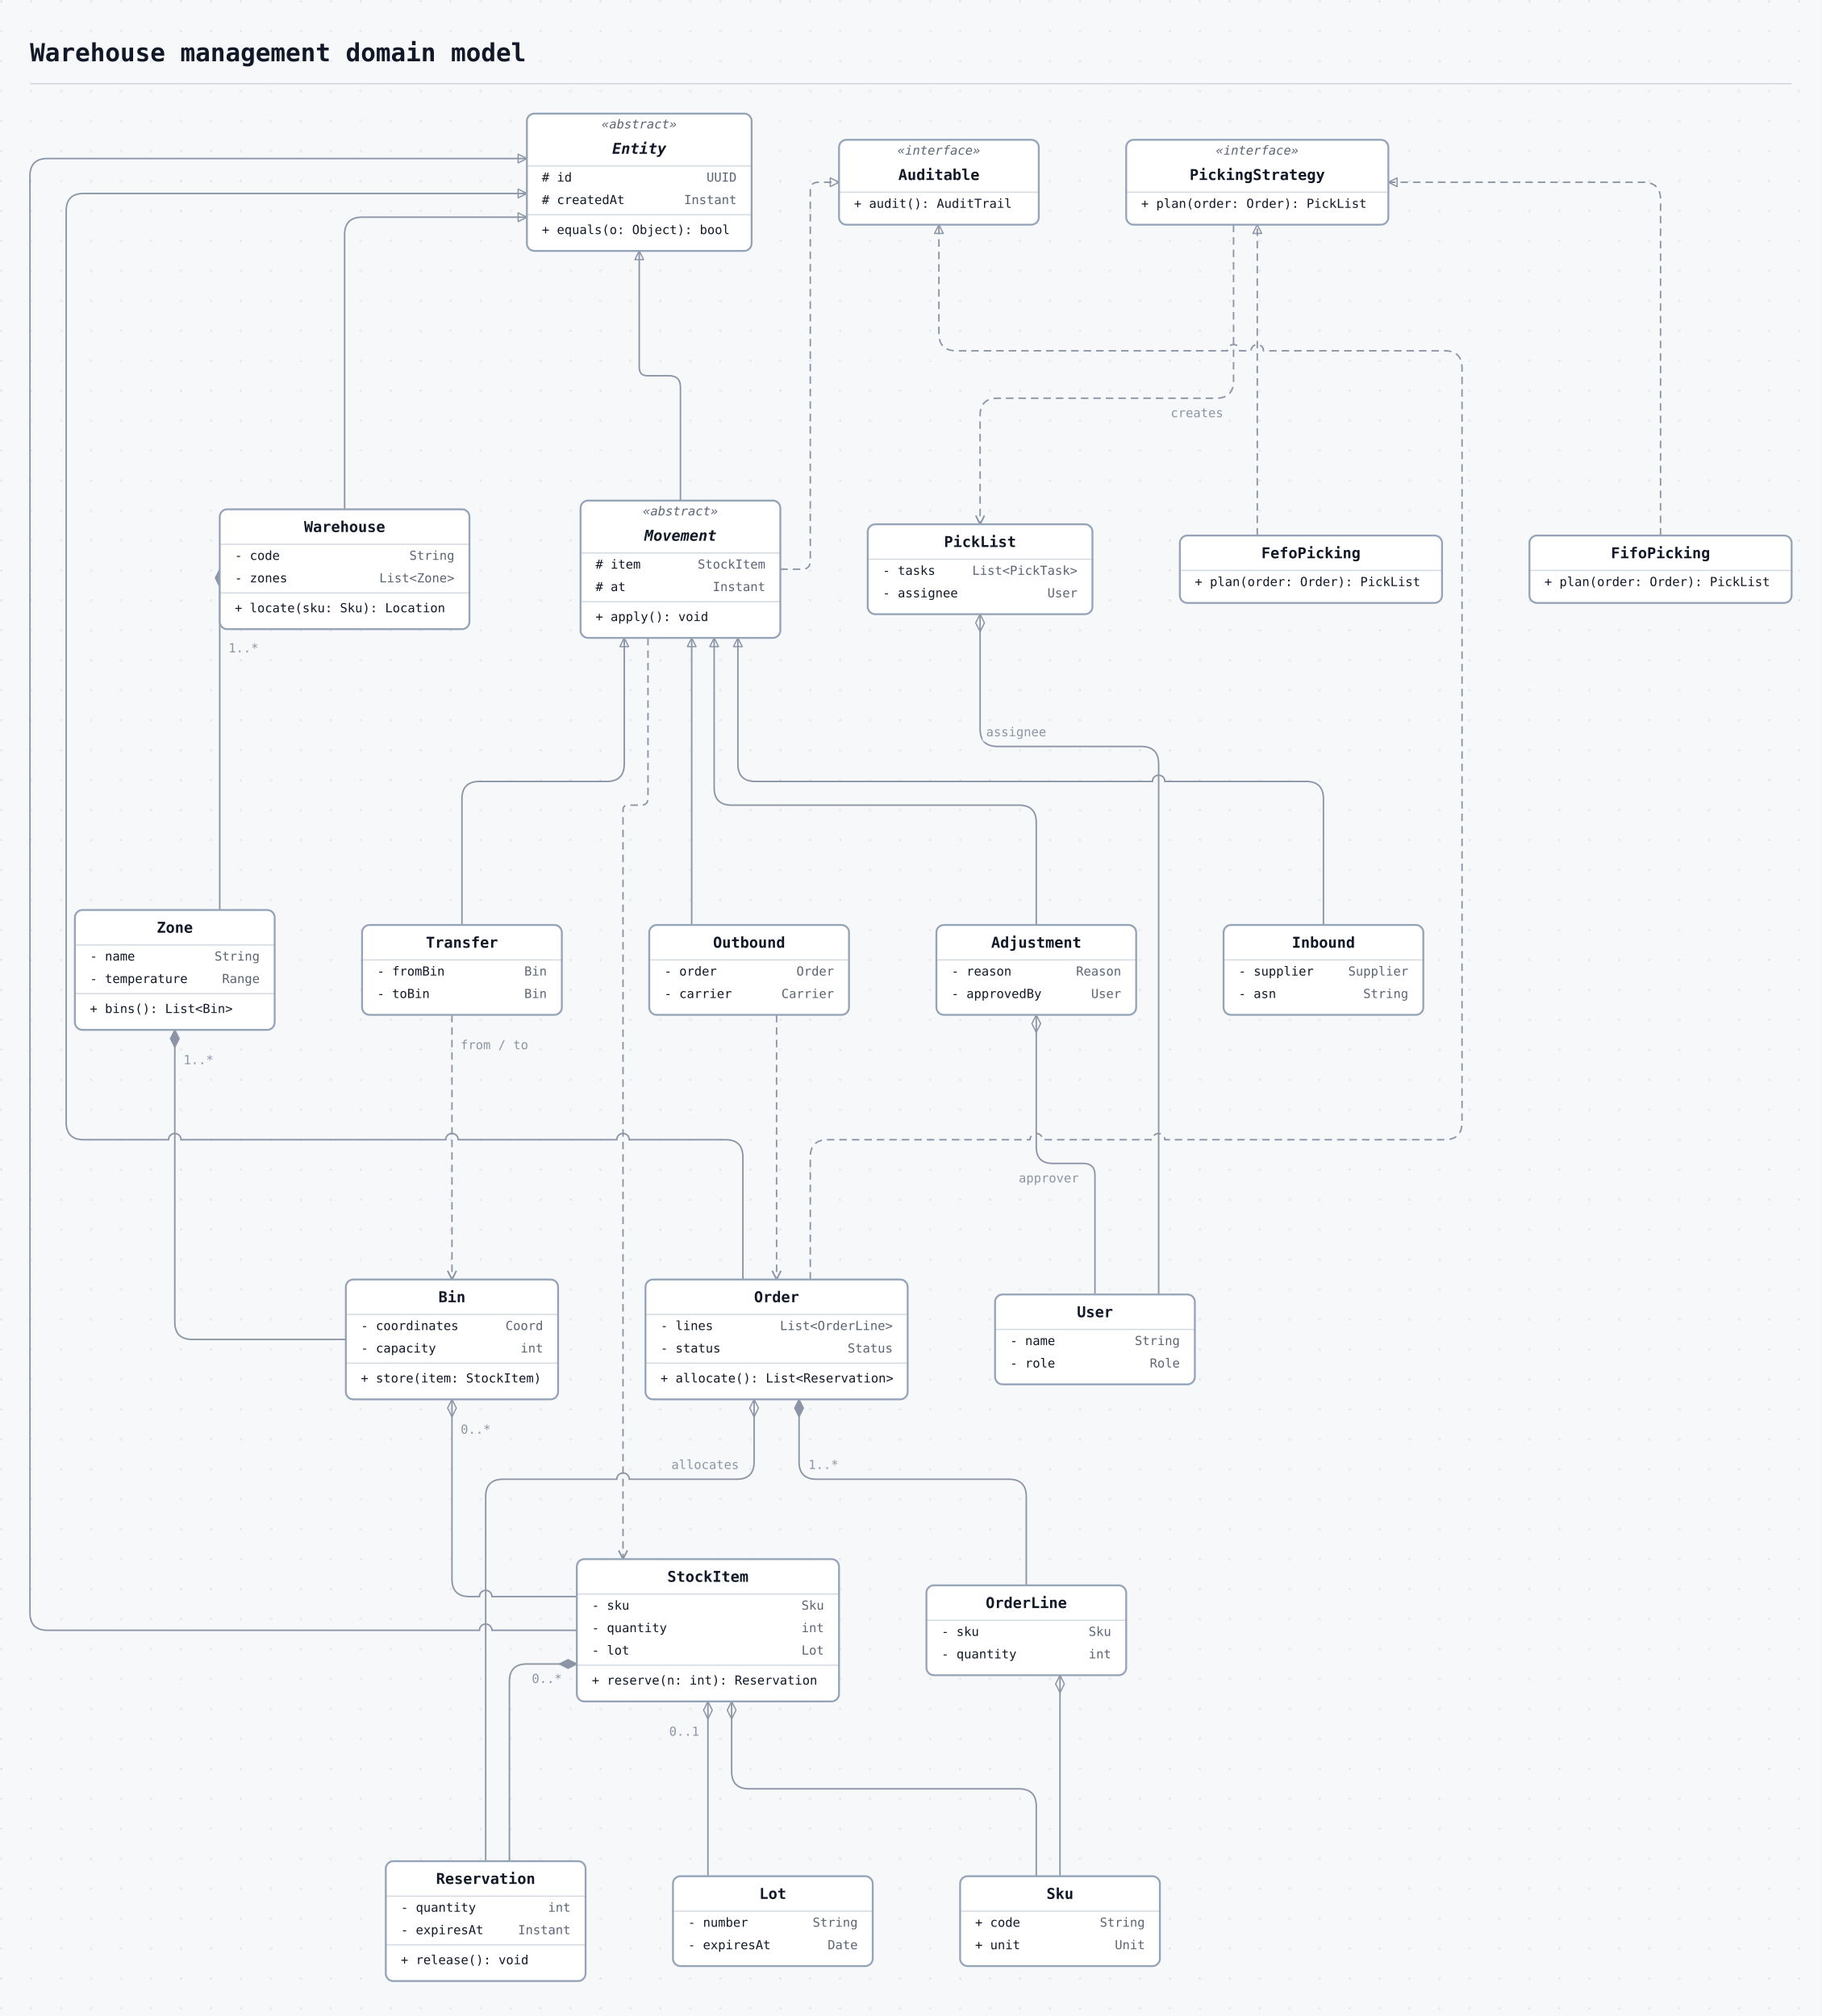
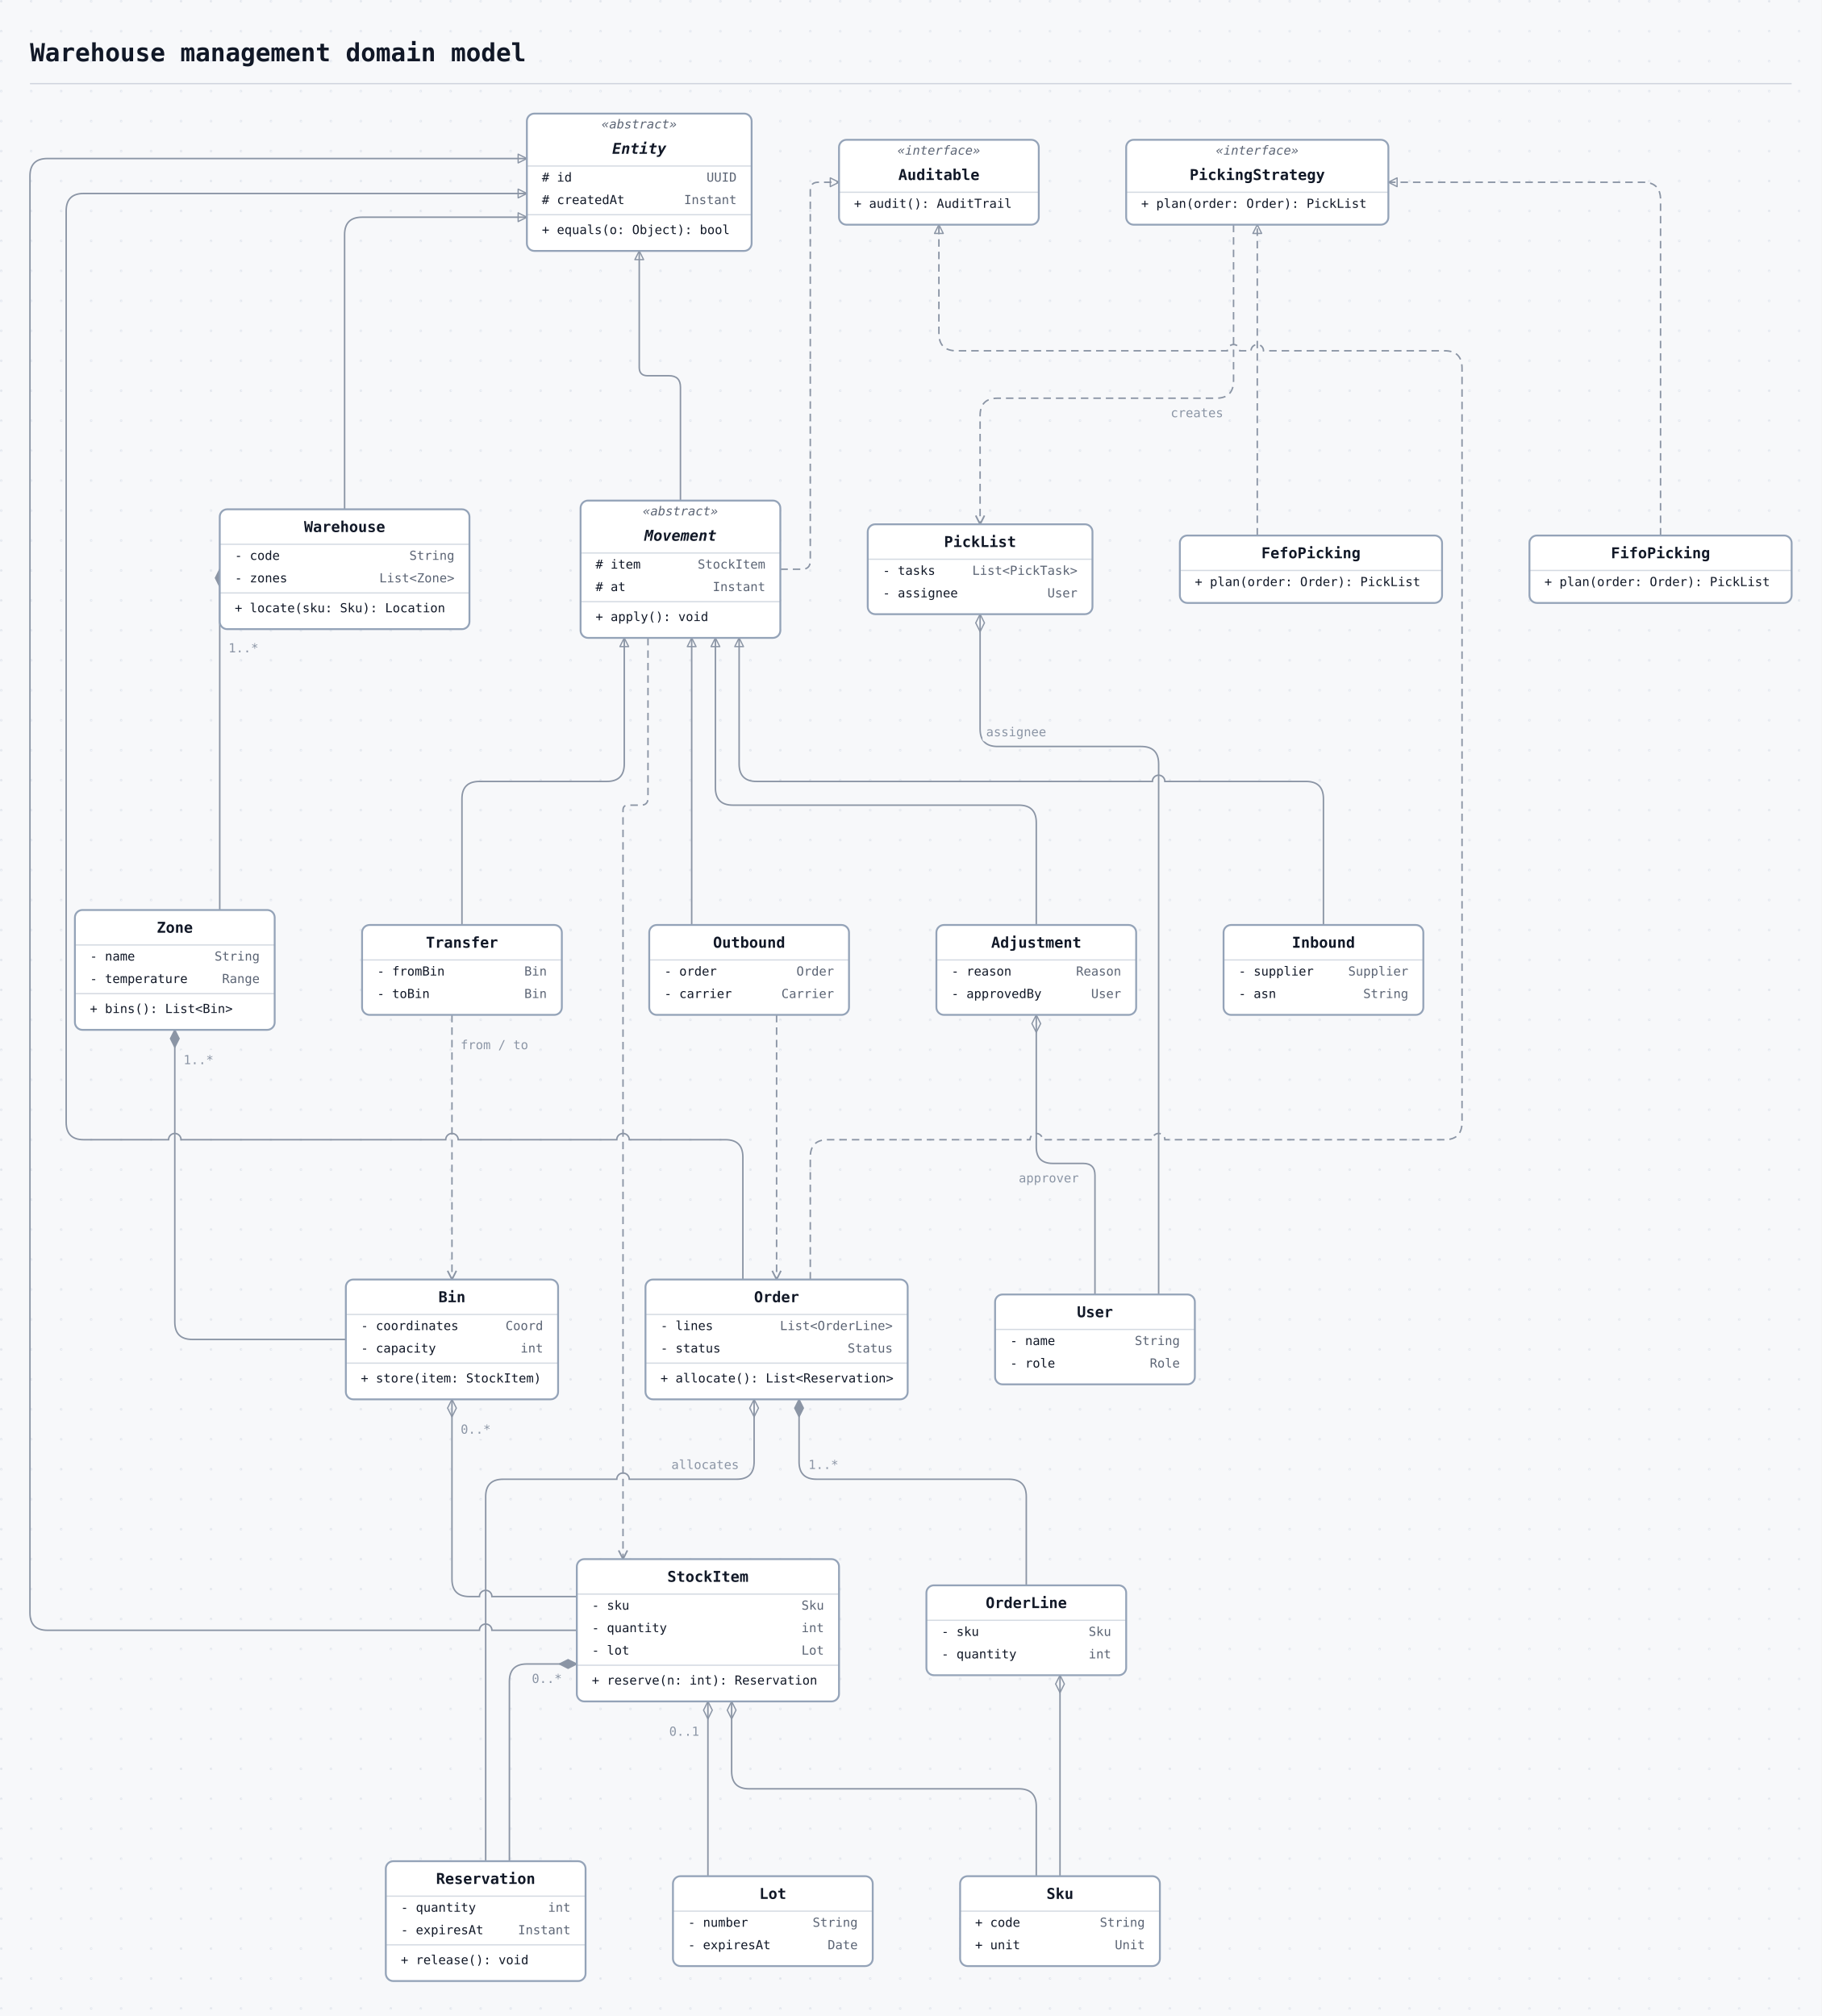
<svg xmlns="http://www.w3.org/2000/svg" version="1.1" width="1459" height="1615" viewBox="0 0 1459 1615" font-family="JetBrains Mono, ui-monospace, SFMono-Regular, Menlo, Consolas, monospace">
  <defs>
    <pattern id="canvas-grid" width="24" height="24" patternUnits="userSpaceOnUse">
      <circle cx="1" cy="1" r="1" fill="#e3e7ed" />
    </pattern>
    <marker id="marker-uml-triangle-0" viewBox="-1 -1 9 9" refX="7" refY="3.5" markerWidth="9" markerHeight="9" markerUnits="userSpaceOnUse" orient="auto-start-reverse">
      <path d="M0 0 L7 3.5 L0 7 Z" fill="none" stroke="#8b95a5" stroke-width="1" stroke-linejoin="round" />
    </marker>
    <marker id="marker-diamond-2" viewBox="-1 -1 16 9" refX="14" refY="3.5" markerWidth="16" markerHeight="9" markerUnits="userSpaceOnUse" orient="auto-start-reverse">
      <path d="M0 3.5 L7 0 L14 3.5 L7 7 Z" fill="none" stroke="#8b95a5" stroke-width="1" />
    </marker>
    <marker id="marker-diamond-1" viewBox="-1 -1 16 9" refX="14" refY="3.5" markerWidth="16" markerHeight="9" markerUnits="userSpaceOnUse" orient="auto-start-reverse">
      <path d="M0 3.5 L7 0 L14 3.5 L7 7 Z" fill="#8b95a5" stroke="#8b95a5" stroke-width="1" />
    </marker>
    <marker id="marker-open-3" viewBox="-1 -1 9 9" refX="7" refY="3.5" markerWidth="9" markerHeight="9" markerUnits="userSpaceOnUse" orient="auto-start-reverse">
      <path d="M0 0 L7 3.5 L0 7" fill="none" stroke="#8b95a5" stroke-width="1.3" stroke-linejoin="round" />
    </marker>
  </defs>
  <rect width="100%" height="100%" fill="#f7f8fa" />
  <rect width="100%" height="100%" fill="url(#canvas-grid)" />
  <text x="24.0" y="49.1" text-anchor="start" font-size="20" font-weight="bold" fill="#111827">Warehouse management domain model</text>
  <path d="M 276.0 408.0 L 276.0 188.0 Q 276.0 174.0 290.0 174.0 L 422.0 174.0" fill="none" stroke="#8b95a5" stroke-width="1.2" marker-end="url(#marker-uml-triangle-0)" />
  <path d="M 462.0 1306.0 L 394.0 1306.0 A 5.0 5.0 0 0 0 384.0 1306.0 L 38.0 1306.0 Q 24.0 1306.0 24.0 1292.0 L 24.0 141.0 Q 24.0 127.0 38.0 127.0 L 422.0 127.0" fill="none" stroke="#8b95a5" stroke-width="1.2" marker-end="url(#marker-uml-triangle-0)" />
  <path d="M 545.0 401.0 L 545.0 310.2 Q 545.0 301.0 535.8 301.0 L 518.7 301.0 Q 512.0 301.0 512.0 294.3 L 512.0 201.0" fill="none" stroke="#8b95a5" stroke-width="1.2" marker-end="url(#marker-uml-triangle-0)" />
  <path d="M 595.0 1025.0 L 595.0 927.0 Q 595.0 913.0 581.0 913.0 L 504.0 913.0 A 5.0 5.0 0 0 0 494.0 913.0 L 367.0 913.0 A 5.0 5.0 0 0 0 357.0 913.0 L 145.0 913.0 A 5.0 5.0 0 0 0 135.0 913.0 L 67.0 913.0 Q 53.0 913.0 53.0 899.0 L 53.0 169.0 Q 53.0 155.0 67.0 155.0 L 422.0 155.0" fill="none" stroke="#8b95a5" stroke-width="1.2" marker-end="url(#marker-uml-triangle-0)" />
  <path d="M 625.0 456.0 L 642.3 456.0 Q 649.0 456.0 649.0 449.3 L 649.0 152.4 Q 649.0 146.0 655.4 146.0 L 672.0 146.0" fill="none" stroke="#8b95a5" stroke-width="1.2" stroke-dasharray="6 4" marker-end="url(#marker-uml-triangle-0)" />
  <path d="M 649.0 1025.0 L 649.0 927.0 Q 649.0 913.0 663.0 913.0 L 825.0 913.0 A 5.0 5.0 0 0 1 835.0 913.0 L 923.0 913.0 A 5.0 5.0 0 0 1 933.0 913.0 L 1157.0 913.0 Q 1171.0 913.0 1171.0 899.0 L 1171.0 295.0 Q 1171.0 281.0 1157.0 281.0 L 1012.0 281.0 A 5.0 5.0 0 0 0 1002.0 281.0 L 993.0 281.0 A 5.0 5.0 0 0 0 983.0 281.0 L 766.0 281.0 Q 752.0 281.0 752.0 267.0 L 752.0 180.0" fill="none" stroke="#8b95a5" stroke-width="1.2" stroke-dasharray="6 4" marker-end="url(#marker-uml-triangle-0)" />
-   <path d="M 1060.0 741.0 L 1060.0 640.0 Q 1060.0 626.0 1046.0 626.0 L 933.0 626.0 A 5.0 5.0 0 0 0 923.0 626.0 L 605.0 626.0 Q 591.0 626.0 591.0 612.0 L 591.0 511.0" fill="none" stroke="#8b95a5" stroke-width="1.2" marker-end="url(#marker-uml-triangle-0)" />
+   <path d="M 1060.0 741.0 L 1060.0 640.0 Q 1060.0 626.0 1046.0 626.0 L 933.0 626.0 A 5.0 5.0 0 0 0 923.0 626.0 L 606.0 626.0 Q 592.0 626.0 592.0 612.0 L 592.0 511.0" fill="none" stroke="#8b95a5" stroke-width="1.2" marker-end="url(#marker-uml-triangle-0)" />
  <path d="M 554.0 741.0 L 554.0 511.0" fill="none" stroke="#8b95a5" stroke-width="1.2" marker-end="url(#marker-uml-triangle-0)" />
  <path d="M 370.0 741.0 L 370.0 640.0 Q 370.0 626.0 384.0 626.0 L 486.0 626.0 Q 500.0 626.0 500.0 612.0 L 500.0 511.0" fill="none" stroke="#8b95a5" stroke-width="1.2" marker-end="url(#marker-uml-triangle-0)" />
-   <path d="M 830.0 741.0 L 830.0 659.0 Q 830.0 645.0 816.0 645.0 L 586.0 645.0 Q 572.0 645.0 572.0 631.0 L 572.0 511.0" fill="none" stroke="#8b95a5" stroke-width="1.2" marker-end="url(#marker-uml-triangle-0)" />
+   <path d="M 830.0 741.0 L 830.0 659.0 Q 830.0 645.0 816.0 645.0 L 587.0 645.0 Q 573.0 645.0 573.0 631.0 L 573.0 511.0" fill="none" stroke="#8b95a5" stroke-width="1.2" marker-end="url(#marker-uml-triangle-0)" />
  <path d="M 1330.0 429.0 L 1330.0 160.0 Q 1330.0 146.0 1316.0 146.0 L 1112.0 146.0" fill="none" stroke="#8b95a5" stroke-width="1.2" stroke-dasharray="6 4" marker-end="url(#marker-uml-triangle-0)" />
  <path d="M 1007.0 429.0 L 1007.0 180.0" fill="none" stroke="#8b95a5" stroke-width="1.2" stroke-dasharray="6 4" marker-end="url(#marker-uml-triangle-0)" />
  <path d="M 176.0 456.0 L 176.0 729.0" fill="none" stroke="#8b95a5" stroke-width="1.2" marker-start="url(#marker-diamond-1)" />
  <path d="M 140.0 825.0 L 140.0 1059.0 Q 140.0 1073.0 154.0 1073.0 L 277.0 1073.0" fill="none" stroke="#8b95a5" stroke-width="1.2" marker-start="url(#marker-diamond-1)" />
  <path d="M 362.0 1121.0 L 362.0 1265.0 Q 362.0 1279.0 376.0 1279.0 L 384.0 1279.0 A 5.0 5.0 0 0 1 394.0 1279.0 L 462.0 1279.0" fill="none" stroke="#8b95a5" stroke-width="1.2" marker-start="url(#marker-diamond-2)" />
  <path d="M 586.0 1363.0 L 586.0 1419.0 Q 586.0 1433.0 600.0 1433.0 L 816.0 1433.0 Q 830.0 1433.0 830.0 1447.0 L 830.0 1503.0" fill="none" stroke="#8b95a5" stroke-width="1.2" marker-start="url(#marker-diamond-2)" />
  <path d="M 567.0 1363.0 L 567.0 1503.0" fill="none" stroke="#8b95a5" stroke-width="1.2" marker-start="url(#marker-diamond-2)" />
  <path d="M 462.0 1333.0 L 422.0 1333.0 Q 408.0 1333.0 408.0 1347.0 L 408.0 1491.0" fill="none" stroke="#8b95a5" stroke-width="1.2" marker-start="url(#marker-diamond-1)" />
  <path d="M 519.0 511.0 L 519.0 639.4 Q 519.0 645.0 513.4 645.0 L 503.0 645.0 Q 499.0 645.0 499.0 649.0 L 499.0 1249.0" fill="none" stroke="#8b95a5" stroke-width="1.2" stroke-dasharray="6 4" marker-end="url(#marker-open-3)" />
  <path d="M 362.0 813.0 L 362.0 1025.0" fill="none" stroke="#8b95a5" stroke-width="1.2" stroke-dasharray="6 4" marker-end="url(#marker-open-3)" />
  <path d="M 640.0 1121.0 L 640.0 1171.0 Q 640.0 1185.0 654.0 1185.0 L 808.0 1185.0 Q 822.0 1185.0 822.0 1199.0 L 822.0 1270.0" fill="none" stroke="#8b95a5" stroke-width="1.2" marker-start="url(#marker-diamond-1)" />
  <path d="M 849.0 1342.0 L 849.0 1503.0" fill="none" stroke="#8b95a5" stroke-width="1.2" marker-start="url(#marker-diamond-2)" />
  <path d="M 604.0 1121.0 L 604.0 1171.0 Q 604.0 1185.0 590.0 1185.0 L 504.0 1185.0 A 5.0 5.0 0 0 0 494.0 1185.0 L 403.0 1185.0 Q 389.0 1185.0 389.0 1199.0 L 389.0 1491.0" fill="none" stroke="#8b95a5" stroke-width="1.2" marker-start="url(#marker-diamond-2)" />
  <path d="M 622.0 813.0 L 622.0 1025.0" fill="none" stroke="#8b95a5" stroke-width="1.2" stroke-dasharray="6 4" marker-end="url(#marker-open-3)" />
  <path d="M 988.0 180.0 L 988.0 305.0 Q 988.0 319.0 974.0 319.0 L 799.0 319.0 Q 785.0 319.0 785.0 333.0 L 785.0 420.0" fill="none" stroke="#8b95a5" stroke-width="1.2" stroke-dasharray="6 4" marker-end="url(#marker-open-3)" />
  <path d="M 785.0 492.0 L 785.0 584.0 Q 785.0 598.0 799.0 598.0 L 914.0 598.0 Q 928.0 598.0 928.0 612.0 L 928.0 1037.0" fill="none" stroke="#8b95a5" stroke-width="1.2" marker-start="url(#marker-diamond-2)" />
  <path d="M 830.0 813.0 L 830.0 918.8 Q 830.0 932.0 843.2 932.0 L 867.5 932.0 Q 877.0 932.0 877.0 941.5 L 877.0 1037.0" fill="none" stroke="#8b95a5" stroke-width="1.2" marker-start="url(#marker-diamond-2)" />
  <rect fill="#ffffff" fill-opacity="1.000" stroke="#94a3b8" stroke-width="1.5" x="422.0" y="91.0" width="180.0" height="110.0" rx="6.0" />
  <text x="512.0" y="102.9" text-anchor="middle" font-size="10" font-style="italic" fill="#5b6474">«abstract»</text>
  <text x="512.0" y="123.2" text-anchor="middle" font-size="12" font-weight="bold" fill="#111827" font-style="italic">Entity</text>
  <line x1="422.0" y1="133.0" x2="602.0" y2="133.0" stroke="#94a3b8" stroke-opacity="0.4" />
  <text x="434.0" y="145.5" text-anchor="start" font-family="JetBrains Mono, ui-monospace, Menlo, monospace" font-size="10" fill="#111827"># id</text>
  <text x="590.0" y="145.5" text-anchor="end" font-family="JetBrains Mono, ui-monospace, Menlo, monospace" font-size="10" fill="#5b6474">UUID</text>
  <text x="434.0" y="163.5" text-anchor="start" font-family="JetBrains Mono, ui-monospace, Menlo, monospace" font-size="10" fill="#111827"># createdAt</text>
  <text x="590.0" y="163.5" text-anchor="end" font-family="JetBrains Mono, ui-monospace, Menlo, monospace" font-size="10" fill="#5b6474">Instant</text>
  <line x1="422.0" y1="172.0" x2="602.0" y2="172.0" stroke="#94a3b8" stroke-opacity="0.4" />
  <text x="434.0" y="187.5" text-anchor="start" font-family="JetBrains Mono, ui-monospace, Menlo, monospace" font-size="10" fill="#111827">+ equals(o: Object): bool</text>
  <rect fill="#ffffff" fill-opacity="1.000" stroke="#94a3b8" stroke-width="1.5" x="672.0" y="112.0" width="160.0" height="68.0" rx="6.0" />
  <text x="752.0" y="123.9" text-anchor="middle" font-size="10" font-style="italic" fill="#5b6474">«interface»</text>
  <text x="752.0" y="144.2" text-anchor="middle" font-size="12" font-weight="bold" fill="#111827">Auditable</text>
  <line x1="672.0" y1="154.0" x2="832.0" y2="154.0" stroke="#94a3b8" stroke-opacity="0.4" />
  <text x="684.0" y="166.5" text-anchor="start" font-family="JetBrains Mono, ui-monospace, Menlo, monospace" font-size="10" fill="#111827">+ audit(): AuditTrail</text>
  <rect fill="#ffffff" fill-opacity="1.000" stroke="#94a3b8" stroke-width="1.5" x="176.0" y="408.0" width="200.0" height="96.0" rx="6.0" />
  <text x="276.0" y="426.2" text-anchor="middle" font-size="12" font-weight="bold" fill="#111827">Warehouse</text>
  <line x1="176.0" y1="436.0" x2="376.0" y2="436.0" stroke="#94a3b8" stroke-opacity="0.4" />
  <text x="188.0" y="448.5" text-anchor="start" font-family="JetBrains Mono, ui-monospace, Menlo, monospace" font-size="10" fill="#111827">- code</text>
  <text x="364.0" y="448.5" text-anchor="end" font-family="JetBrains Mono, ui-monospace, Menlo, monospace" font-size="10" fill="#5b6474">String</text>
  <text x="188.0" y="466.5" text-anchor="start" font-family="JetBrains Mono, ui-monospace, Menlo, monospace" font-size="10" fill="#111827">- zones</text>
  <text x="364.0" y="466.5" text-anchor="end" font-family="JetBrains Mono, ui-monospace, Menlo, monospace" font-size="10" fill="#5b6474">List&lt;Zone&gt;</text>
  <line x1="176.0" y1="475.0" x2="376.0" y2="475.0" stroke="#94a3b8" stroke-opacity="0.4" />
  <text x="188.0" y="490.5" text-anchor="start" font-family="JetBrains Mono, ui-monospace, Menlo, monospace" font-size="10" fill="#111827">+ locate(sku: Sku): Location</text>
  <rect fill="#ffffff" fill-opacity="1.000" stroke="#94a3b8" stroke-width="1.5" x="60.0" y="729.0" width="160.0" height="96.0" rx="6.0" />
  <text x="140.0" y="747.2" text-anchor="middle" font-size="12" font-weight="bold" fill="#111827">Zone</text>
  <line x1="60.0" y1="757.0" x2="220.0" y2="757.0" stroke="#94a3b8" stroke-opacity="0.4" />
  <text x="72.0" y="769.5" text-anchor="start" font-family="JetBrains Mono, ui-monospace, Menlo, monospace" font-size="10" fill="#111827">- name</text>
  <text x="208.0" y="769.5" text-anchor="end" font-family="JetBrains Mono, ui-monospace, Menlo, monospace" font-size="10" fill="#5b6474">String</text>
  <text x="72.0" y="787.5" text-anchor="start" font-family="JetBrains Mono, ui-monospace, Menlo, monospace" font-size="10" fill="#111827">- temperature</text>
  <text x="208.0" y="787.5" text-anchor="end" font-family="JetBrains Mono, ui-monospace, Menlo, monospace" font-size="10" fill="#5b6474">Range</text>
  <line x1="60.0" y1="796.0" x2="220.0" y2="796.0" stroke="#94a3b8" stroke-opacity="0.4" />
  <text x="72.0" y="811.5" text-anchor="start" font-family="JetBrains Mono, ui-monospace, Menlo, monospace" font-size="10" fill="#111827">+ bins(): List&lt;Bin&gt;</text>
  <rect fill="#ffffff" fill-opacity="1.000" stroke="#94a3b8" stroke-width="1.5" x="277.0" y="1025.0" width="170.0" height="96.0" rx="6.0" />
  <text x="362.0" y="1043.2" text-anchor="middle" font-size="12" font-weight="bold" fill="#111827">Bin</text>
  <line x1="277.0" y1="1053.0" x2="447.0" y2="1053.0" stroke="#94a3b8" stroke-opacity="0.4" />
  <text x="289.0" y="1065.5" text-anchor="start" font-family="JetBrains Mono, ui-monospace, Menlo, monospace" font-size="10" fill="#111827">- coordinates</text>
  <text x="435.0" y="1065.5" text-anchor="end" font-family="JetBrains Mono, ui-monospace, Menlo, monospace" font-size="10" fill="#5b6474">Coord</text>
  <text x="289.0" y="1083.5" text-anchor="start" font-family="JetBrains Mono, ui-monospace, Menlo, monospace" font-size="10" fill="#111827">- capacity</text>
  <text x="435.0" y="1083.5" text-anchor="end" font-family="JetBrains Mono, ui-monospace, Menlo, monospace" font-size="10" fill="#5b6474">int</text>
  <line x1="277.0" y1="1092.0" x2="447.0" y2="1092.0" stroke="#94a3b8" stroke-opacity="0.4" />
  <text x="289.0" y="1107.5" text-anchor="start" font-family="JetBrains Mono, ui-monospace, Menlo, monospace" font-size="10" fill="#111827">+ store(item: StockItem)</text>
  <rect fill="#ffffff" fill-opacity="1.000" stroke="#94a3b8" stroke-width="1.5" x="462.0" y="1249.0" width="210.0" height="114.0" rx="6.0" />
  <text x="567.0" y="1267.2" text-anchor="middle" font-size="12" font-weight="bold" fill="#111827">StockItem</text>
  <line x1="462.0" y1="1277.0" x2="672.0" y2="1277.0" stroke="#94a3b8" stroke-opacity="0.4" />
  <text x="474.0" y="1289.5" text-anchor="start" font-family="JetBrains Mono, ui-monospace, Menlo, monospace" font-size="10" fill="#111827">- sku</text>
  <text x="660.0" y="1289.5" text-anchor="end" font-family="JetBrains Mono, ui-monospace, Menlo, monospace" font-size="10" fill="#5b6474">Sku</text>
  <text x="474.0" y="1307.5" text-anchor="start" font-family="JetBrains Mono, ui-monospace, Menlo, monospace" font-size="10" fill="#111827">- quantity</text>
  <text x="660.0" y="1307.5" text-anchor="end" font-family="JetBrains Mono, ui-monospace, Menlo, monospace" font-size="10" fill="#5b6474">int</text>
  <text x="474.0" y="1325.5" text-anchor="start" font-family="JetBrains Mono, ui-monospace, Menlo, monospace" font-size="10" fill="#111827">- lot</text>
  <text x="660.0" y="1325.5" text-anchor="end" font-family="JetBrains Mono, ui-monospace, Menlo, monospace" font-size="10" fill="#5b6474">Lot</text>
  <line x1="462.0" y1="1334.0" x2="672.0" y2="1334.0" stroke="#94a3b8" stroke-opacity="0.4" />
  <text x="474.0" y="1349.5" text-anchor="start" font-family="JetBrains Mono, ui-monospace, Menlo, monospace" font-size="10" fill="#111827">+ reserve(n: int): Reservation</text>
  <rect fill="#ffffff" fill-opacity="1.000" stroke="#94a3b8" stroke-width="1.5" x="769.0" y="1503.0" width="160.0" height="72.0" rx="6.0" />
  <text x="849.0" y="1521.2" text-anchor="middle" font-size="12" font-weight="bold" fill="#111827">Sku</text>
  <line x1="769.0" y1="1531.0" x2="929.0" y2="1531.0" stroke="#94a3b8" stroke-opacity="0.4" />
  <text x="781.0" y="1543.5" text-anchor="start" font-family="JetBrains Mono, ui-monospace, Menlo, monospace" font-size="10" fill="#111827">+ code</text>
  <text x="917.0" y="1543.5" text-anchor="end" font-family="JetBrains Mono, ui-monospace, Menlo, monospace" font-size="10" fill="#5b6474">String</text>
  <text x="781.0" y="1561.5" text-anchor="start" font-family="JetBrains Mono, ui-monospace, Menlo, monospace" font-size="10" fill="#111827">+ unit</text>
  <text x="917.0" y="1561.5" text-anchor="end" font-family="JetBrains Mono, ui-monospace, Menlo, monospace" font-size="10" fill="#5b6474">Unit</text>
  <rect fill="#ffffff" fill-opacity="1.000" stroke="#94a3b8" stroke-width="1.5" x="539.0" y="1503.0" width="160.0" height="72.0" rx="6.0" />
  <text x="619.0" y="1521.2" text-anchor="middle" font-size="12" font-weight="bold" fill="#111827">Lot</text>
  <line x1="539.0" y1="1531.0" x2="699.0" y2="1531.0" stroke="#94a3b8" stroke-opacity="0.4" />
  <text x="551.0" y="1543.5" text-anchor="start" font-family="JetBrains Mono, ui-monospace, Menlo, monospace" font-size="10" fill="#111827">- number</text>
  <text x="687.0" y="1543.5" text-anchor="end" font-family="JetBrains Mono, ui-monospace, Menlo, monospace" font-size="10" fill="#5b6474">String</text>
  <text x="551.0" y="1561.5" text-anchor="start" font-family="JetBrains Mono, ui-monospace, Menlo, monospace" font-size="10" fill="#111827">- expiresAt</text>
  <text x="687.0" y="1561.5" text-anchor="end" font-family="JetBrains Mono, ui-monospace, Menlo, monospace" font-size="10" fill="#5b6474">Date</text>
  <rect fill="#ffffff" fill-opacity="1.000" stroke="#94a3b8" stroke-width="1.5" x="465.0" y="401.0" width="160.0" height="110.0" rx="6.0" />
  <text x="545.0" y="412.9" text-anchor="middle" font-size="10" font-style="italic" fill="#5b6474">«abstract»</text>
  <text x="545.0" y="433.2" text-anchor="middle" font-size="12" font-weight="bold" fill="#111827" font-style="italic">Movement</text>
  <line x1="465.0" y1="443.0" x2="625.0" y2="443.0" stroke="#94a3b8" stroke-opacity="0.4" />
  <text x="477.0" y="455.5" text-anchor="start" font-family="JetBrains Mono, ui-monospace, Menlo, monospace" font-size="10" fill="#111827"># item</text>
  <text x="613.0" y="455.5" text-anchor="end" font-family="JetBrains Mono, ui-monospace, Menlo, monospace" font-size="10" fill="#5b6474">StockItem</text>
  <text x="477.0" y="473.5" text-anchor="start" font-family="JetBrains Mono, ui-monospace, Menlo, monospace" font-size="10" fill="#111827"># at</text>
  <text x="613.0" y="473.5" text-anchor="end" font-family="JetBrains Mono, ui-monospace, Menlo, monospace" font-size="10" fill="#5b6474">Instant</text>
  <line x1="465.0" y1="482.0" x2="625.0" y2="482.0" stroke="#94a3b8" stroke-opacity="0.4" />
  <text x="477.0" y="497.5" text-anchor="start" font-family="JetBrains Mono, ui-monospace, Menlo, monospace" font-size="10" fill="#111827">+ apply(): void</text>
  <rect fill="#ffffff" fill-opacity="1.000" stroke="#94a3b8" stroke-width="1.5" x="980.0" y="741.0" width="160.0" height="72.0" rx="6.0" />
  <text x="1060.0" y="759.2" text-anchor="middle" font-size="12" font-weight="bold" fill="#111827">Inbound</text>
  <line x1="980.0" y1="769.0" x2="1140.0" y2="769.0" stroke="#94a3b8" stroke-opacity="0.4" />
  <text x="992.0" y="781.5" text-anchor="start" font-family="JetBrains Mono, ui-monospace, Menlo, monospace" font-size="10" fill="#111827">- supplier</text>
  <text x="1128.0" y="781.5" text-anchor="end" font-family="JetBrains Mono, ui-monospace, Menlo, monospace" font-size="10" fill="#5b6474">Supplier</text>
  <text x="992.0" y="799.5" text-anchor="start" font-family="JetBrains Mono, ui-monospace, Menlo, monospace" font-size="10" fill="#111827">- asn</text>
  <text x="1128.0" y="799.5" text-anchor="end" font-family="JetBrains Mono, ui-monospace, Menlo, monospace" font-size="10" fill="#5b6474">String</text>
  <rect fill="#ffffff" fill-opacity="1.000" stroke="#94a3b8" stroke-width="1.5" x="520.0" y="741.0" width="160.0" height="72.0" rx="6.0" />
  <text x="600.0" y="759.2" text-anchor="middle" font-size="12" font-weight="bold" fill="#111827">Outbound</text>
  <line x1="520.0" y1="769.0" x2="680.0" y2="769.0" stroke="#94a3b8" stroke-opacity="0.4" />
  <text x="532.0" y="781.5" text-anchor="start" font-family="JetBrains Mono, ui-monospace, Menlo, monospace" font-size="10" fill="#111827">- order</text>
  <text x="668.0" y="781.5" text-anchor="end" font-family="JetBrains Mono, ui-monospace, Menlo, monospace" font-size="10" fill="#5b6474">Order</text>
  <text x="532.0" y="799.5" text-anchor="start" font-family="JetBrains Mono, ui-monospace, Menlo, monospace" font-size="10" fill="#111827">- carrier</text>
  <text x="668.0" y="799.5" text-anchor="end" font-family="JetBrains Mono, ui-monospace, Menlo, monospace" font-size="10" fill="#5b6474">Carrier</text>
  <rect fill="#ffffff" fill-opacity="1.000" stroke="#94a3b8" stroke-width="1.5" x="290.0" y="741.0" width="160.0" height="72.0" rx="6.0" />
  <text x="370.0" y="759.2" text-anchor="middle" font-size="12" font-weight="bold" fill="#111827">Transfer</text>
  <line x1="290.0" y1="769.0" x2="450.0" y2="769.0" stroke="#94a3b8" stroke-opacity="0.4" />
  <text x="302.0" y="781.5" text-anchor="start" font-family="JetBrains Mono, ui-monospace, Menlo, monospace" font-size="10" fill="#111827">- fromBin</text>
  <text x="438.0" y="781.5" text-anchor="end" font-family="JetBrains Mono, ui-monospace, Menlo, monospace" font-size="10" fill="#5b6474">Bin</text>
  <text x="302.0" y="799.5" text-anchor="start" font-family="JetBrains Mono, ui-monospace, Menlo, monospace" font-size="10" fill="#111827">- toBin</text>
  <text x="438.0" y="799.5" text-anchor="end" font-family="JetBrains Mono, ui-monospace, Menlo, monospace" font-size="10" fill="#5b6474">Bin</text>
  <rect fill="#ffffff" fill-opacity="1.000" stroke="#94a3b8" stroke-width="1.5" x="750.0" y="741.0" width="160.0" height="72.0" rx="6.0" />
  <text x="830.0" y="759.2" text-anchor="middle" font-size="12" font-weight="bold" fill="#111827">Adjustment</text>
  <line x1="750.0" y1="769.0" x2="910.0" y2="769.0" stroke="#94a3b8" stroke-opacity="0.4" />
  <text x="762.0" y="781.5" text-anchor="start" font-family="JetBrains Mono, ui-monospace, Menlo, monospace" font-size="10" fill="#111827">- reason</text>
  <text x="898.0" y="781.5" text-anchor="end" font-family="JetBrains Mono, ui-monospace, Menlo, monospace" font-size="10" fill="#5b6474">Reason</text>
  <text x="762.0" y="799.5" text-anchor="start" font-family="JetBrains Mono, ui-monospace, Menlo, monospace" font-size="10" fill="#111827">- approvedBy</text>
  <text x="898.0" y="799.5" text-anchor="end" font-family="JetBrains Mono, ui-monospace, Menlo, monospace" font-size="10" fill="#5b6474">User</text>
  <rect fill="#ffffff" fill-opacity="1.000" stroke="#94a3b8" stroke-width="1.5" x="309.0" y="1491.0" width="160.0" height="96.0" rx="6.0" />
  <text x="389.0" y="1509.2" text-anchor="middle" font-size="12" font-weight="bold" fill="#111827">Reservation</text>
  <line x1="309.0" y1="1519.0" x2="469.0" y2="1519.0" stroke="#94a3b8" stroke-opacity="0.4" />
  <text x="321.0" y="1531.5" text-anchor="start" font-family="JetBrains Mono, ui-monospace, Menlo, monospace" font-size="10" fill="#111827">- quantity</text>
  <text x="457.0" y="1531.5" text-anchor="end" font-family="JetBrains Mono, ui-monospace, Menlo, monospace" font-size="10" fill="#5b6474">int</text>
  <text x="321.0" y="1549.5" text-anchor="start" font-family="JetBrains Mono, ui-monospace, Menlo, monospace" font-size="10" fill="#111827">- expiresAt</text>
  <text x="457.0" y="1549.5" text-anchor="end" font-family="JetBrains Mono, ui-monospace, Menlo, monospace" font-size="10" fill="#5b6474">Instant</text>
  <line x1="309.0" y1="1558.0" x2="469.0" y2="1558.0" stroke="#94a3b8" stroke-opacity="0.4" />
  <text x="321.0" y="1573.5" text-anchor="start" font-family="JetBrains Mono, ui-monospace, Menlo, monospace" font-size="10" fill="#111827">+ release(): void</text>
  <rect fill="#ffffff" fill-opacity="1.000" stroke="#94a3b8" stroke-width="1.5" x="517.0" y="1025.0" width="210.0" height="96.0" rx="6.0" />
  <text x="622.0" y="1043.2" text-anchor="middle" font-size="12" font-weight="bold" fill="#111827">Order</text>
  <line x1="517.0" y1="1053.0" x2="727.0" y2="1053.0" stroke="#94a3b8" stroke-opacity="0.4" />
  <text x="529.0" y="1065.5" text-anchor="start" font-family="JetBrains Mono, ui-monospace, Menlo, monospace" font-size="10" fill="#111827">- lines</text>
  <text x="715.0" y="1065.5" text-anchor="end" font-family="JetBrains Mono, ui-monospace, Menlo, monospace" font-size="10" fill="#5b6474">List&lt;OrderLine&gt;</text>
  <text x="529.0" y="1083.5" text-anchor="start" font-family="JetBrains Mono, ui-monospace, Menlo, monospace" font-size="10" fill="#111827">- status</text>
  <text x="715.0" y="1083.5" text-anchor="end" font-family="JetBrains Mono, ui-monospace, Menlo, monospace" font-size="10" fill="#5b6474">Status</text>
  <line x1="517.0" y1="1092.0" x2="727.0" y2="1092.0" stroke="#94a3b8" stroke-opacity="0.4" />
  <text x="529.0" y="1107.5" text-anchor="start" font-family="JetBrains Mono, ui-monospace, Menlo, monospace" font-size="10" fill="#111827">+ allocate(): List&lt;Reservation&gt;</text>
  <rect fill="#ffffff" fill-opacity="1.000" stroke="#94a3b8" stroke-width="1.5" x="742.0" y="1270.0" width="160.0" height="72.0" rx="6.0" />
  <text x="822.0" y="1288.2" text-anchor="middle" font-size="12" font-weight="bold" fill="#111827">OrderLine</text>
  <line x1="742.0" y1="1298.0" x2="902.0" y2="1298.0" stroke="#94a3b8" stroke-opacity="0.4" />
  <text x="754.0" y="1310.5" text-anchor="start" font-family="JetBrains Mono, ui-monospace, Menlo, monospace" font-size="10" fill="#111827">- sku</text>
  <text x="890.0" y="1310.5" text-anchor="end" font-family="JetBrains Mono, ui-monospace, Menlo, monospace" font-size="10" fill="#5b6474">Sku</text>
  <text x="754.0" y="1328.5" text-anchor="start" font-family="JetBrains Mono, ui-monospace, Menlo, monospace" font-size="10" fill="#111827">- quantity</text>
  <text x="890.0" y="1328.5" text-anchor="end" font-family="JetBrains Mono, ui-monospace, Menlo, monospace" font-size="10" fill="#5b6474">int</text>
  <rect fill="#ffffff" fill-opacity="1.000" stroke="#94a3b8" stroke-width="1.5" x="902.0" y="112.0" width="210.0" height="68.0" rx="6.0" />
  <text x="1007.0" y="123.9" text-anchor="middle" font-size="10" font-style="italic" fill="#5b6474">«interface»</text>
  <text x="1007.0" y="144.2" text-anchor="middle" font-size="12" font-weight="bold" fill="#111827">PickingStrategy</text>
  <line x1="902.0" y1="154.0" x2="1112.0" y2="154.0" stroke="#94a3b8" stroke-opacity="0.4" />
  <text x="914.0" y="166.5" text-anchor="start" font-family="JetBrains Mono, ui-monospace, Menlo, monospace" font-size="10" fill="#111827">+ plan(order: Order): PickList</text>
  <rect fill="#ffffff" fill-opacity="1.000" stroke="#94a3b8" stroke-width="1.5" x="1225.0" y="429.0" width="210.0" height="54.0" rx="6.0" />
  <text x="1330.0" y="447.2" text-anchor="middle" font-size="12" font-weight="bold" fill="#111827">FifoPicking</text>
  <line x1="1225.0" y1="457.0" x2="1435.0" y2="457.0" stroke="#94a3b8" stroke-opacity="0.4" />
  <text x="1237.0" y="469.5" text-anchor="start" font-family="JetBrains Mono, ui-monospace, Menlo, monospace" font-size="10" fill="#111827">+ plan(order: Order): PickList</text>
  <rect fill="#ffffff" fill-opacity="1.000" stroke="#94a3b8" stroke-width="1.5" x="945.0" y="429.0" width="210.0" height="54.0" rx="6.0" />
  <text x="1050.0" y="447.2" text-anchor="middle" font-size="12" font-weight="bold" fill="#111827">FefoPicking</text>
  <line x1="945.0" y1="457.0" x2="1155.0" y2="457.0" stroke="#94a3b8" stroke-opacity="0.4" />
  <text x="957.0" y="469.5" text-anchor="start" font-family="JetBrains Mono, ui-monospace, Menlo, monospace" font-size="10" fill="#111827">+ plan(order: Order): PickList</text>
  <rect fill="#ffffff" fill-opacity="1.000" stroke="#94a3b8" stroke-width="1.5" x="695.0" y="420.0" width="180.0" height="72.0" rx="6.0" />
  <text x="785.0" y="438.2" text-anchor="middle" font-size="12" font-weight="bold" fill="#111827">PickList</text>
  <line x1="695.0" y1="448.0" x2="875.0" y2="448.0" stroke="#94a3b8" stroke-opacity="0.4" />
  <text x="707.0" y="460.5" text-anchor="start" font-family="JetBrains Mono, ui-monospace, Menlo, monospace" font-size="10" fill="#111827">- tasks</text>
  <text x="863.0" y="460.5" text-anchor="end" font-family="JetBrains Mono, ui-monospace, Menlo, monospace" font-size="10" fill="#5b6474">List&lt;PickTask&gt;</text>
  <text x="707.0" y="478.5" text-anchor="start" font-family="JetBrains Mono, ui-monospace, Menlo, monospace" font-size="10" fill="#111827">- assignee</text>
  <text x="863.0" y="478.5" text-anchor="end" font-family="JetBrains Mono, ui-monospace, Menlo, monospace" font-size="10" fill="#5b6474">User</text>
  <rect fill="#ffffff" fill-opacity="1.000" stroke="#94a3b8" stroke-width="1.5" x="797.0" y="1037.0" width="160.0" height="72.0" rx="6.0" />
  <text x="877.0" y="1055.2" text-anchor="middle" font-size="12" font-weight="bold" fill="#111827">User</text>
  <line x1="797.0" y1="1065.0" x2="957.0" y2="1065.0" stroke="#94a3b8" stroke-opacity="0.4" />
  <text x="809.0" y="1077.5" text-anchor="start" font-family="JetBrains Mono, ui-monospace, Menlo, monospace" font-size="10" fill="#111827">- name</text>
  <text x="945.0" y="1077.5" text-anchor="end" font-family="JetBrains Mono, ui-monospace, Menlo, monospace" font-size="10" fill="#5b6474">String</text>
  <text x="809.0" y="1095.5" text-anchor="start" font-family="JetBrains Mono, ui-monospace, Menlo, monospace" font-size="10" fill="#111827">- role</text>
  <text x="945.0" y="1095.5" text-anchor="end" font-family="JetBrains Mono, ui-monospace, Menlo, monospace" font-size="10" fill="#5b6474">Role</text>
  <rect x="180.0" y="511.4" width="30.0" height="15.5" rx="2" fill="#f7f8fa" />
  <text x="195.0" y="522.6" text-anchor="middle" font-size="10" fill="#8b95a5">1..*</text>
  <rect x="144.0" y="841.2" width="30.0" height="15.5" rx="2" fill="#f7f8fa" />
  <text x="159.0" y="852.5" text-anchor="middle" font-size="10" fill="#8b95a5">1..*</text>
  <rect x="366.0" y="1137.2" width="30.0" height="15.5" rx="2" fill="#f7f8fa" />
  <text x="381.0" y="1148.5" text-anchor="middle" font-size="10" fill="#8b95a5">0..*</text>
  <rect x="533.0" y="1379.2" width="30.0" height="15.5" rx="2" fill="#f7f8fa" />
  <text x="548.0" y="1390.5" text-anchor="middle" font-size="10" fill="#8b95a5">0..1</text>
  <rect x="423.0" y="1337.0" width="30.0" height="15.5" rx="2" fill="#f7f8fa" />
  <text x="438.0" y="1348.2" text-anchor="middle" font-size="10" fill="#8b95a5">0..*</text>
  <rect x="366.0" y="829.2" width="60.0" height="15.5" rx="2" fill="#f7f8fa" />
  <text x="396.0" y="840.5" text-anchor="middle" font-size="10" fill="#8b95a5">from / to</text>
  <rect x="644.5" y="1165.5" width="30.0" height="15.5" rx="2" fill="#f7f8fa" />
  <text x="659.5" y="1176.8" text-anchor="middle" font-size="10" fill="#8b95a5">1..*</text>
  <rect x="534.8" y="1165.5" width="60.0" height="15.5" rx="2" fill="#f7f8fa" />
  <text x="564.8" y="1176.8" text-anchor="middle" font-size="10" fill="#8b95a5">allocates</text>
  <rect x="934.7" y="323.0" width="48.0" height="15.5" rx="2" fill="#f7f8fa" />
  <text x="958.7" y="334.2" text-anchor="middle" font-size="10" fill="#8b95a5">creates</text>
  <rect x="786.9" y="578.5" width="54.0" height="15.5" rx="2" fill="#f7f8fa" />
  <text x="813.9" y="589.8" text-anchor="middle" font-size="10" fill="#8b95a5">assignee</text>
  <rect x="813.0" y="936.0" width="54.0" height="15.5" rx="2" fill="#f7f8fa" />
  <text x="840.0" y="947.2" text-anchor="middle" font-size="10" fill="#8b95a5">approver</text>
  <line x1="24.0" y1="67.0" x2="1435.0" y2="67.0" stroke="#d0d5de" stroke-width="1" />
</svg>
